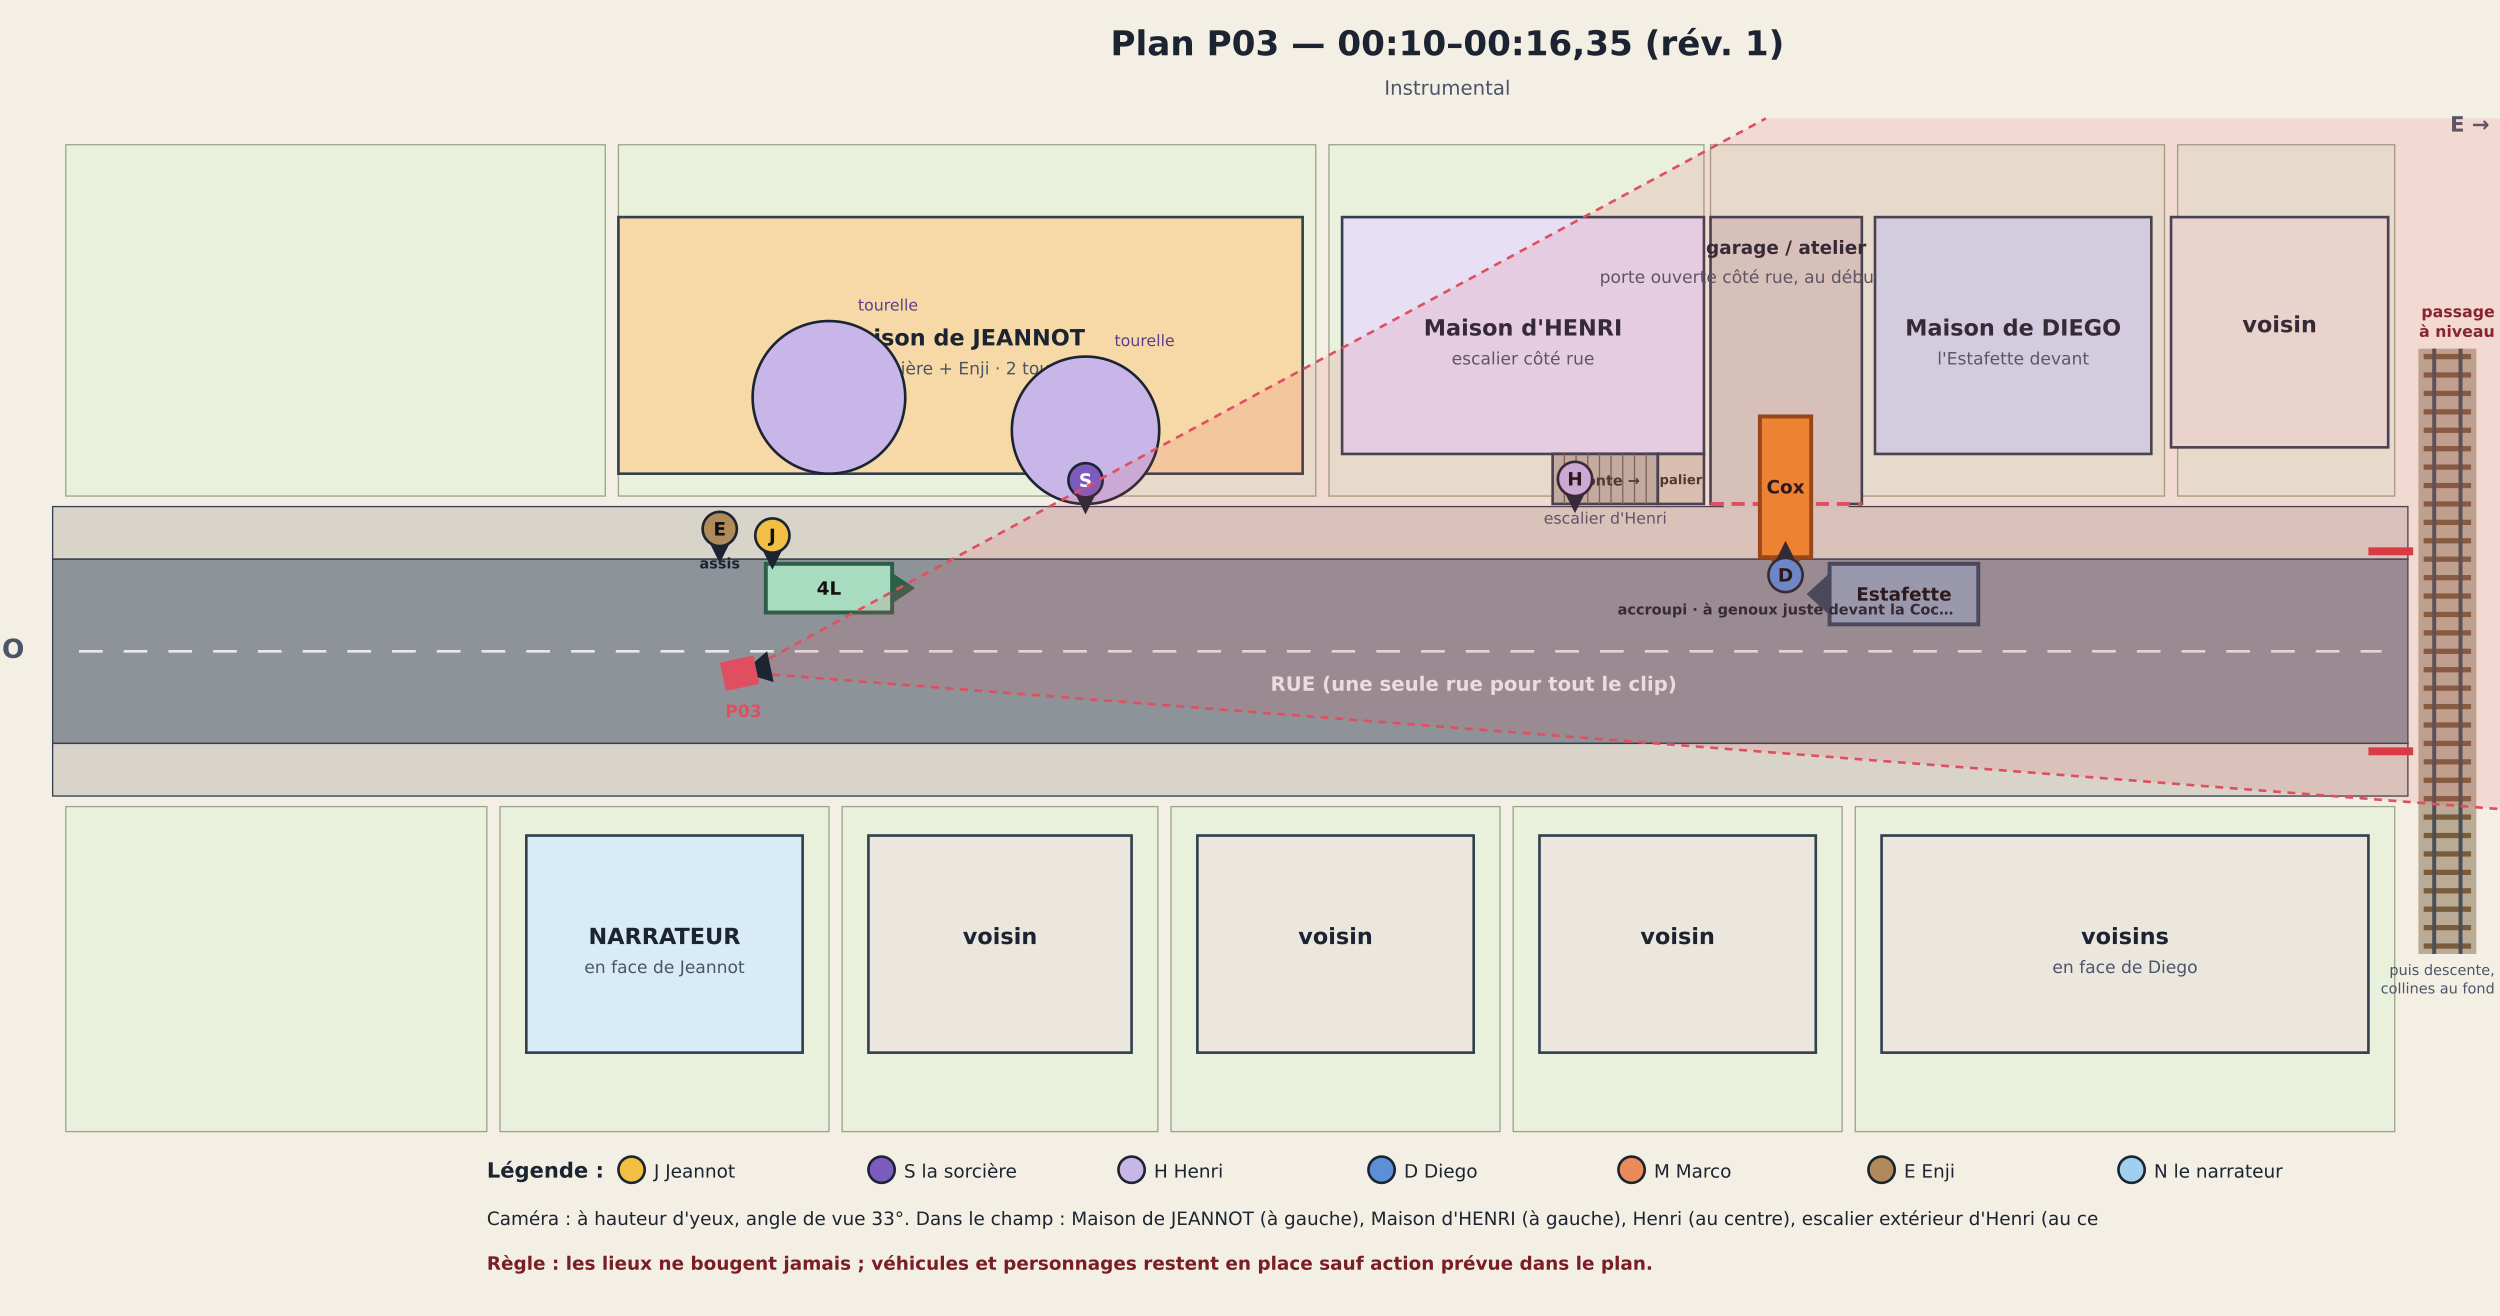
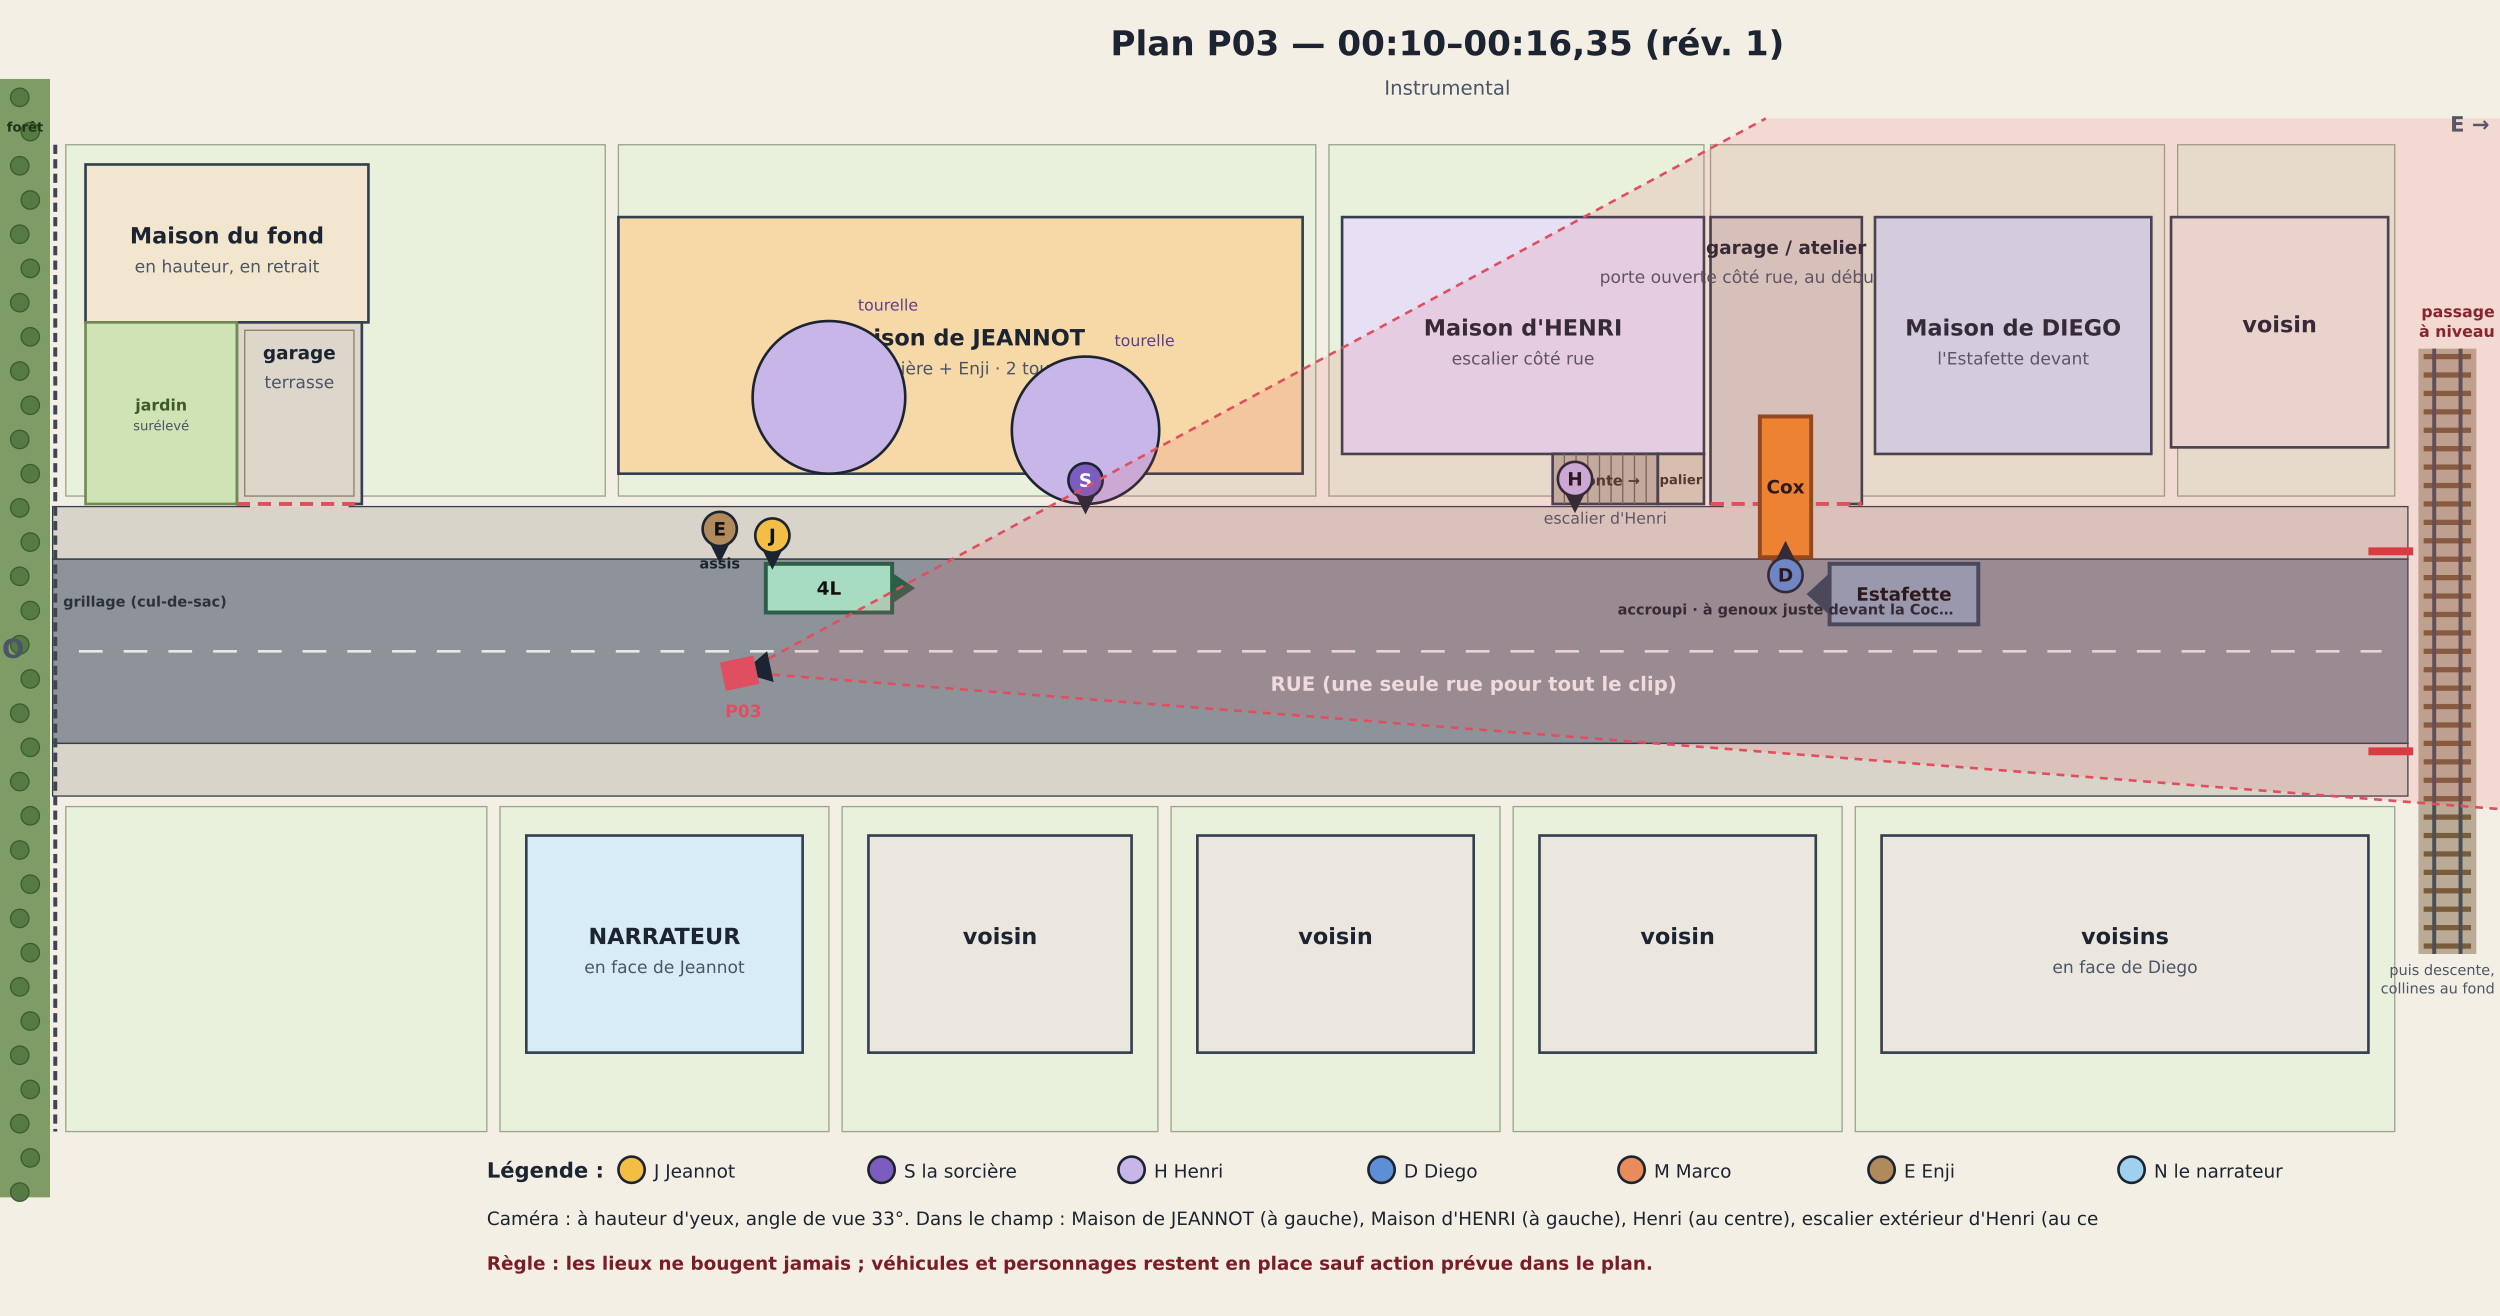
<svg xmlns="http://www.w3.org/2000/svg" width="1900" height="1000" viewBox="-300 0 1900 1000" font-family="DejaVu Sans, Arial, sans-serif">
  <defs>
    <clipPath id="zone">
      <rect x="-300" y="90" width="1900" height="780" />
    </clipPath>
  </defs>
  <rect x="-300.0" y="0.0" width="1900.0" height="1000.0" rx="0" fill="#f4efe4" stroke="none" stroke-width="0" />
  <rect x="-260.0" y="385.0" width="1790.0" height="40.0" rx="0" fill="#d9d4ca" stroke="#33404f" stroke-width="1" />
  <rect x="-260.0" y="425.0" width="1790.0" height="140.0" rx="0" fill="#8e939a" stroke="#33404f" stroke-width="1" />
  <rect x="-260.0" y="565.0" width="1790.0" height="40.0" rx="0" fill="#d9d4ca" stroke="#33404f" stroke-width="1" />
  <line x1="-240.0" y1="495.0" x2="1510.0" y2="495.0" stroke="#e8e8e8" stroke-width="2" stroke-dasharray="18 16" />
  <text x="820.0" y="525.0" font-size="15" fill="#f1f1f1" text-anchor="middle" font-weight="bold">RUE (une seule rue pour tout le clip)</text>
  <rect x="-250.0" y="110.0" width="410.0" height="267.0" rx="0" fill="#e9f0dc" stroke="#9aa58a" stroke-width="1" />
  <rect x="170.0" y="110.0" width="530.0" height="267.0" rx="0" fill="#e9f0dc" stroke="#9aa58a" stroke-width="1" />
  <rect x="710.0" y="110.0" width="285.0" height="267.0" rx="0" fill="#e9f0dc" stroke="#9aa58a" stroke-width="1" />
  <rect x="1000.0" y="110.0" width="345.0" height="267.0" rx="0" fill="#e9f0dc" stroke="#9aa58a" stroke-width="1" />
  <rect x="1355.0" y="110.0" width="165.0" height="267.0" rx="0" fill="#e9f0dc" stroke="#9aa58a" stroke-width="1" />
  <rect x="-250.0" y="613.0" width="320.0" height="247.0" rx="0" fill="#e9f0dc" stroke="#9aa58a" stroke-width="1" />
  <rect x="80.0" y="613.0" width="250.0" height="247.0" rx="0" fill="#e9f0dc" stroke="#9aa58a" stroke-width="1" />
  <rect x="340.0" y="613.0" width="240.0" height="247.0" rx="0" fill="#e9f0dc" stroke="#9aa58a" stroke-width="1" />
  <rect x="590.0" y="613.0" width="250.0" height="247.0" rx="0" fill="#e9f0dc" stroke="#9aa58a" stroke-width="1" />
  <rect x="850.0" y="613.0" width="250.0" height="247.0" rx="0" fill="#e9f0dc" stroke="#9aa58a" stroke-width="1" />
  <rect x="1110.0" y="613.0" width="410.0" height="247.0" rx="0" fill="#e9f0dc" stroke="#9aa58a" stroke-width="1" />
  <rect x="170.0" y="165.0" width="520.0" height="195.0" rx="0" fill="#f7d9a8" stroke="#33404f" stroke-width="2" />
  <text x="430.0" y="262.5" font-size="17" fill="#1b2430" text-anchor="middle" font-weight="bold">Maison de JEANNOT</text>
  <text x="430.0" y="284.5" font-size="13" fill="#4a5566" text-anchor="middle">+ la sorcière + Enji · 2 tourelles</text>
  <rect x="720.0" y="165.0" width="275.0" height="180.0" rx="0" fill="#e7e0f5" stroke="#33404f" stroke-width="2" />
  <text x="857.5" y="255.0" font-size="17" fill="#1b2430" text-anchor="middle" font-weight="bold">Maison d'HENRI</text>
  <text x="857.5" y="277.0" font-size="13" fill="#4a5566" text-anchor="middle">escalier côté rue</text>
  <rect x="1350.0" y="165.0" width="165.0" height="175.0" rx="0" fill="#ebe7df" stroke="#33404f" stroke-width="2" />
  <text x="1432.5" y="252.5" font-size="17" fill="#1b2430" text-anchor="middle" font-weight="bold">voisin</text>
  <rect x="1000.0" y="165.0" width="115.0" height="218.0" rx="0" fill="#d7d2c8" stroke="#33404f" stroke-width="2" />
  <line x1="1010.0" y1="383.0" x2="1105.0" y2="383.0" stroke="#d7d2c8" stroke-width="6" />
  <line x1="1000.0" y1="383.0" x2="1115.0" y2="383.0" stroke="#e04f5f" stroke-width="3" stroke-dasharray="10 6" />
  <text x="1057.5" y="193.0" font-size="14" fill="#1b2430" text-anchor="middle" font-weight="bold">garage / atelier</text>
  <text x="1057.5" y="215.0" font-size="13" fill="#4a5566" text-anchor="middle">porte ouverte côté rue, au début du trottoir</text>
  <rect x="1125.0" y="165.0" width="210.0" height="180.0" rx="0" fill="#cfe0f2" stroke="#33404f" stroke-width="2" />
  <text x="1230.0" y="255.0" font-size="17" fill="#1b2430" text-anchor="middle" font-weight="bold">Maison de DIEGO</text>
  <text x="1230.0" y="277.0" font-size="13" fill="#4a5566" text-anchor="middle">l'Estafette devant</text>
  <rect x="100.0" y="635.0" width="210.0" height="165.0" rx="0" fill="#d8ecf7" stroke="#33404f" stroke-width="2" />
  <text x="205.0" y="717.5" font-size="17" fill="#1b2430" text-anchor="middle" font-weight="bold">NARRATEUR</text>
  <text x="205.0" y="739.5" font-size="13" fill="#4a5566" text-anchor="middle">en face de Jeannot</text>
  <rect x="360.0" y="635.0" width="200.0" height="165.0" rx="0" fill="#ebe7df" stroke="#33404f" stroke-width="2" />
  <text x="460.0" y="717.5" font-size="17" fill="#1b2430" text-anchor="middle" font-weight="bold">voisin</text>
  <rect x="610.0" y="635.0" width="210.0" height="165.0" rx="0" fill="#ebe7df" stroke="#33404f" stroke-width="2" />
  <text x="715.0" y="717.5" font-size="17" fill="#1b2430" text-anchor="middle" font-weight="bold">voisin</text>
  <rect x="870.0" y="635.0" width="210.0" height="165.0" rx="0" fill="#ebe7df" stroke="#33404f" stroke-width="2" />
  <text x="975.0" y="717.5" font-size="17" fill="#1b2430" text-anchor="middle" font-weight="bold">voisin</text>
  <rect x="1130.0" y="635.0" width="370.0" height="165.0" rx="0" fill="#ebe7df" stroke="#33404f" stroke-width="2" />
  <text x="1315.0" y="717.5" font-size="17" fill="#1b2430" text-anchor="middle" font-weight="bold">voisins</text>
  <text x="1315.0" y="739.5" font-size="13" fill="#4a5566" text-anchor="middle">en face de Diego</text>
+   <rect x="-235.0" y="125.0" width="215.0" height="120.0" rx="0" fill="#f3e6cf" stroke="#33404f" stroke-width="2" />
+   <text x="-127.5" y="185.0" font-size="17" fill="#1b2430" text-anchor="middle" font-weight="bold">Maison du fond</text>
+   <text x="-127.5" y="207.0" font-size="13" fill="#4a5566" text-anchor="middle">en hauteur, en retrait</text>
+   <rect x="-120.0" y="245.0" width="95.0" height="138.0" rx="0" fill="#ddd6ca" stroke="#33404f" stroke-width="2" />
+   <rect x="-114.0" y="251.0" width="83.0" height="126.0" rx="0" fill="none" stroke="#8a7f6a" stroke-width="1" />
+   <line x1="-110.0" y1="383.0" x2="-35.0" y2="383.0" stroke="#ddd6ca" stroke-width="6" />
+   <line x1="-120.0" y1="383.0" x2="-25.0" y2="383.0" stroke="#e04f5f" stroke-width="3" stroke-dasharray="10 6" />
+   <text x="-72.5" y="273.0" font-size="14" fill="#1b2430" text-anchor="middle" font-weight="bold">garage</text>
+   <text x="-72.5" y="295.0" font-size="13" fill="#4a5566" text-anchor="middle">terrasse</text>
  <circle cx="330.0" cy="302.0" r="58" fill="#c9b6e8" stroke="#1b2430" stroke-width="2" />
  <text x="352.0" y="236.0" font-size="12" fill="#5b3f8c" text-anchor="start">tourelle</text>
  <circle cx="525.0" cy="327.0" r="56" fill="#c9b6e8" stroke="#1b2430" stroke-width="2" />
  <text x="547.0" y="263.0" font-size="12" fill="#5b3f8c" text-anchor="start">tourelle</text>
  <rect x="880.0" y="345.0" width="80.0" height="38.0" rx="0" fill="#bfb7a8" stroke="#33404f" stroke-width="2" />
  <line x1="888.9" y1="345.0" x2="888.9" y2="383.0" stroke="#6e6658" stroke-width="1" />
  <line x1="897.8" y1="345.0" x2="897.8" y2="383.0" stroke="#6e6658" stroke-width="1" />
  <line x1="906.7" y1="345.0" x2="906.7" y2="383.0" stroke="#6e6658" stroke-width="1" />
  <line x1="915.6" y1="345.0" x2="915.6" y2="383.0" stroke="#6e6658" stroke-width="1" />
  <line x1="924.4" y1="345.0" x2="924.4" y2="383.0" stroke="#6e6658" stroke-width="1" />
  <line x1="933.3" y1="345.0" x2="933.3" y2="383.0" stroke="#6e6658" stroke-width="1" />
  <line x1="942.2" y1="345.0" x2="942.2" y2="383.0" stroke="#6e6658" stroke-width="1" />
  <line x1="951.1" y1="345.0" x2="951.1" y2="383.0" stroke="#6e6658" stroke-width="1" />
  <text x="920.0" y="369.0" font-size="11" fill="#3b352b" text-anchor="middle" font-weight="bold">monte →</text>
  <rect x="960.0" y="345.0" width="35.0" height="38.0" rx="0" fill="#d8cfbd" stroke="#33404f" stroke-width="2" />
  <text x="977.5" y="368.0" font-size="10" fill="#3b352b" text-anchor="middle" font-weight="bold">palier</text>
  <text x="920.0" y="398.0" font-size="12" fill="#4a5566" text-anchor="middle">escalier d'Henri</text>
  <rect x="1538.0" y="265.0" width="44.0" height="460.0" rx="0" fill="#b9ab95" stroke="none" stroke-width="0" />
  <line x1="1542.0" y1="271.0" x2="1578.0" y2="271.0" stroke="#7a5c3a" stroke-width="4" />
  <line x1="1542.0" y1="285.0" x2="1578.0" y2="285.0" stroke="#7a5c3a" stroke-width="4" />
  <line x1="1542.0" y1="299.0" x2="1578.0" y2="299.0" stroke="#7a5c3a" stroke-width="4" />
  <line x1="1542.0" y1="313.0" x2="1578.0" y2="313.0" stroke="#7a5c3a" stroke-width="4" />
  <line x1="1542.0" y1="327.0" x2="1578.0" y2="327.0" stroke="#7a5c3a" stroke-width="4" />
  <line x1="1542.0" y1="341.0" x2="1578.0" y2="341.0" stroke="#7a5c3a" stroke-width="4" />
  <line x1="1542.0" y1="355.0" x2="1578.0" y2="355.0" stroke="#7a5c3a" stroke-width="4" />
  <line x1="1542.0" y1="369.0" x2="1578.0" y2="369.0" stroke="#7a5c3a" stroke-width="4" />
  <line x1="1542.0" y1="383.0" x2="1578.0" y2="383.0" stroke="#7a5c3a" stroke-width="4" />
  <line x1="1542.0" y1="397.0" x2="1578.0" y2="397.0" stroke="#7a5c3a" stroke-width="4" />
  <line x1="1542.0" y1="411.0" x2="1578.0" y2="411.0" stroke="#7a5c3a" stroke-width="4" />
  <line x1="1542.0" y1="425.0" x2="1578.0" y2="425.0" stroke="#7a5c3a" stroke-width="4" />
  <line x1="1542.0" y1="439.0" x2="1578.0" y2="439.0" stroke="#7a5c3a" stroke-width="4" />
  <line x1="1542.0" y1="453.0" x2="1578.0" y2="453.0" stroke="#7a5c3a" stroke-width="4" />
  <line x1="1542.0" y1="467.0" x2="1578.0" y2="467.0" stroke="#7a5c3a" stroke-width="4" />
  <line x1="1542.0" y1="481.0" x2="1578.0" y2="481.0" stroke="#7a5c3a" stroke-width="4" />
  <line x1="1542.0" y1="495.0" x2="1578.0" y2="495.0" stroke="#7a5c3a" stroke-width="4" />
  <line x1="1542.0" y1="509.0" x2="1578.0" y2="509.0" stroke="#7a5c3a" stroke-width="4" />
  <line x1="1542.0" y1="523.0" x2="1578.0" y2="523.0" stroke="#7a5c3a" stroke-width="4" />
  <line x1="1542.0" y1="537.0" x2="1578.0" y2="537.0" stroke="#7a5c3a" stroke-width="4" />
  <line x1="1542.0" y1="551.0" x2="1578.0" y2="551.0" stroke="#7a5c3a" stroke-width="4" />
  <line x1="1542.0" y1="565.0" x2="1578.0" y2="565.0" stroke="#7a5c3a" stroke-width="4" />
  <line x1="1542.0" y1="579.0" x2="1578.0" y2="579.0" stroke="#7a5c3a" stroke-width="4" />
  <line x1="1542.0" y1="593.0" x2="1578.0" y2="593.0" stroke="#7a5c3a" stroke-width="4" />
  <line x1="1542.0" y1="607.0" x2="1578.0" y2="607.0" stroke="#7a5c3a" stroke-width="4" />
  <line x1="1542.0" y1="621.0" x2="1578.0" y2="621.0" stroke="#7a5c3a" stroke-width="4" />
  <line x1="1542.0" y1="635.0" x2="1578.0" y2="635.0" stroke="#7a5c3a" stroke-width="4" />
  <line x1="1542.0" y1="649.0" x2="1578.0" y2="649.0" stroke="#7a5c3a" stroke-width="4" />
  <line x1="1542.0" y1="663.0" x2="1578.0" y2="663.0" stroke="#7a5c3a" stroke-width="4" />
  <line x1="1542.0" y1="677.0" x2="1578.0" y2="677.0" stroke="#7a5c3a" stroke-width="4" />
  <line x1="1542.0" y1="691.0" x2="1578.0" y2="691.0" stroke="#7a5c3a" stroke-width="4" />
  <line x1="1542.0" y1="705.0" x2="1578.0" y2="705.0" stroke="#7a5c3a" stroke-width="4" />
  <line x1="1542.0" y1="719.0" x2="1578.0" y2="719.0" stroke="#7a5c3a" stroke-width="4" />
  <line x1="1550.0" y1="265.0" x2="1550.0" y2="725.0" stroke="#4b4f55" stroke-width="3" />
  <line x1="1570.0" y1="265.0" x2="1570.0" y2="725.0" stroke="#4b4f55" stroke-width="3" />
  <line x1="1534.0" y1="419.0" x2="1500.0" y2="419.0" stroke="#d9363e" stroke-width="6" />
  <line x1="1534.0" y1="571.0" x2="1500.0" y2="571.0" stroke="#d9363e" stroke-width="6" />
  <text x="1596.0" y="241.0" font-size="12" fill="#7a1d27" text-anchor="end" font-weight="bold">passage</text>
  <text x="1596.0" y="256.0" font-size="12" fill="#7a1d27" text-anchor="end" font-weight="bold">à niveau</text>
  <text x="1596.0" y="741.0" font-size="11" fill="#4a5566" text-anchor="end">puis descente,</text>
  <text x="1596.0" y="755.0" font-size="11" fill="#4a5566" text-anchor="end">collines au fond</text>
+   <rect x="-235.0" y="245.0" width="115.0" height="138.0" rx="0" fill="#cfe3b4" stroke="#6f8a52" stroke-width="2" />
+   <text x="-177.5" y="312.0" font-size="12" fill="#3f5a2a" text-anchor="middle" font-weight="bold">jardin</text>
+   <text x="-177.5" y="327.0" font-size="10" fill="#4a5566" text-anchor="middle">surélevé</text>
+   <line x1="-258.0" y1="110.0" x2="-258.0" y2="860.0" stroke="#3d4652" stroke-width="3" stroke-dasharray="7 4" />
+   <text x="-252.0" y="461.0" font-size="11" fill="#2b323b" text-anchor="start" font-weight="bold">grillage (cul-de-sac)</text>
+   <rect x="-300.0" y="60.0" width="38.0" height="850.0" rx="0" fill="#7f9c66" stroke="none" stroke-width="0" />
+   <circle cx="-285.0" cy="74.0" r="7" fill="#557a43" stroke="#3d5a2f" stroke-width="1" />
+   <circle cx="-277.0" cy="100.0" r="7" fill="#557a43" stroke="#3d5a2f" stroke-width="1" />
+   <circle cx="-285.0" cy="126.0" r="7" fill="#557a43" stroke="#3d5a2f" stroke-width="1" />
+   <circle cx="-277.0" cy="152.0" r="7" fill="#557a43" stroke="#3d5a2f" stroke-width="1" />
+   <circle cx="-285.0" cy="178.0" r="7" fill="#557a43" stroke="#3d5a2f" stroke-width="1" />
+   <circle cx="-277.0" cy="204.0" r="7" fill="#557a43" stroke="#3d5a2f" stroke-width="1" />
+   <circle cx="-285.0" cy="230.0" r="7" fill="#557a43" stroke="#3d5a2f" stroke-width="1" />
+   <circle cx="-277.0" cy="256.0" r="7" fill="#557a43" stroke="#3d5a2f" stroke-width="1" />
+   <circle cx="-285.0" cy="282.0" r="7" fill="#557a43" stroke="#3d5a2f" stroke-width="1" />
+   <circle cx="-277.0" cy="308.0" r="7" fill="#557a43" stroke="#3d5a2f" stroke-width="1" />
+   <circle cx="-285.0" cy="334.0" r="7" fill="#557a43" stroke="#3d5a2f" stroke-width="1" />
+   <circle cx="-277.0" cy="360.0" r="7" fill="#557a43" stroke="#3d5a2f" stroke-width="1" />
+   <circle cx="-285.0" cy="386.0" r="7" fill="#557a43" stroke="#3d5a2f" stroke-width="1" />
+   <circle cx="-277.0" cy="412.0" r="7" fill="#557a43" stroke="#3d5a2f" stroke-width="1" />
+   <circle cx="-285.0" cy="438.0" r="7" fill="#557a43" stroke="#3d5a2f" stroke-width="1" />
+   <circle cx="-277.0" cy="464.0" r="7" fill="#557a43" stroke="#3d5a2f" stroke-width="1" />
+   <circle cx="-285.0" cy="490.0" r="7" fill="#557a43" stroke="#3d5a2f" stroke-width="1" />
+   <circle cx="-277.0" cy="516.0" r="7" fill="#557a43" stroke="#3d5a2f" stroke-width="1" />
+   <circle cx="-285.0" cy="542.0" r="7" fill="#557a43" stroke="#3d5a2f" stroke-width="1" />
+   <circle cx="-277.0" cy="568.0" r="7" fill="#557a43" stroke="#3d5a2f" stroke-width="1" />
+   <circle cx="-285.0" cy="594.0" r="7" fill="#557a43" stroke="#3d5a2f" stroke-width="1" />
+   <circle cx="-277.0" cy="620.0" r="7" fill="#557a43" stroke="#3d5a2f" stroke-width="1" />
+   <circle cx="-285.0" cy="646.0" r="7" fill="#557a43" stroke="#3d5a2f" stroke-width="1" />
+   <circle cx="-277.0" cy="672.0" r="7" fill="#557a43" stroke="#3d5a2f" stroke-width="1" />
+   <circle cx="-285.0" cy="698.0" r="7" fill="#557a43" stroke="#3d5a2f" stroke-width="1" />
+   <circle cx="-277.0" cy="724.0" r="7" fill="#557a43" stroke="#3d5a2f" stroke-width="1" />
+   <circle cx="-285.0" cy="750.0" r="7" fill="#557a43" stroke="#3d5a2f" stroke-width="1" />
+   <circle cx="-277.0" cy="776.0" r="7" fill="#557a43" stroke="#3d5a2f" stroke-width="1" />
+   <circle cx="-285.0" cy="802.0" r="7" fill="#557a43" stroke="#3d5a2f" stroke-width="1" />
+   <circle cx="-277.0" cy="828.0" r="7" fill="#557a43" stroke="#3d5a2f" stroke-width="1" />
+   <circle cx="-285.0" cy="854.0" r="7" fill="#557a43" stroke="#3d5a2f" stroke-width="1" />
+   <circle cx="-277.0" cy="880.0" r="7" fill="#557a43" stroke="#3d5a2f" stroke-width="1" />
+   <circle cx="-285.0" cy="906.0" r="7" fill="#557a43" stroke="#3d5a2f" stroke-width="1" />
+   <text x="-281.0" y="100.0" font-size="10" fill="#1f3316" text-anchor="middle" font-weight="bold">forêt</text>
  <text x="-290.0" y="500.0" font-size="20" fill="#4a5566" text-anchor="middle" font-weight="bold">O</text>
  <text x="1592.0" y="100.0" font-size="16" fill="#4a5566" text-anchor="end" font-weight="bold">E →</text>
  <polygon points="280.5,427.0 379.5,427.0 379.5,467.0 280.5,467.0" fill="#2c5f47" fill-opacity="1.0" />
  <polygon points="283.5,430.0 376.5,430.0 376.5,464.0 283.5,464.0" fill="#a8dcc0" fill-opacity="1.0" />
  <polygon points="377.5,435.0 395.5,447.0 377.5,459.0" fill="#2c5f47" fill-opacity="1.0" />
  <text x="330.0" y="452.0" font-size="14" fill="#111" text-anchor="middle" font-weight="bold">4L</text>
  <polygon points="1205.0,476.0 1089.0,476.0 1089.0,427.0 1205.0,427.0" fill="#33475c" fill-opacity="1.0" />
  <polygon points="1202.0,473.0 1092.0,473.0 1092.0,430.0 1202.0,430.0" fill="#8fa3b8" fill-opacity="1.0" />
  <polygon points="1091.0,468.0 1073.0,451.5 1091.0,435.0" fill="#33475c" fill-opacity="1.0" />
  <text x="1147.0" y="456.5" font-size="14" fill="#111" text-anchor="middle" font-weight="bold">Estafette</text>
  <polygon points="1078.0,315.0 1078.0,425.0 1036.0,425.0 1036.0,315.0" fill="#8a4510" fill-opacity="1.0" />
  <polygon points="1075.0,318.0 1075.0,422.0 1039.0,422.0 1039.0,318.0" fill="#f08a2c" fill-opacity="1.0" />
  <polygon points="1070.0,423.0 1057.0,441.0 1044.0,423.0" fill="#8a4510" fill-opacity="1.0" />
  <text x="1057.0" y="375.0" font-size="14" fill="#111" text-anchor="middle" font-weight="bold">Cox</text>
  <polygon points="295.0,417.0 287.0,433.0 279.0,417.0" fill="#1b2430" fill-opacity="1.0" />
  <circle cx="287.0" cy="407.0" r="13" fill="#f2bf44" stroke="#1b2430" stroke-width="2" />
  <text x="287.0" y="412.0" font-size="14" fill="#111" text-anchor="middle" font-weight="bold">J</text>
  <polygon points="255.0,412.0 247.0,428.0 239.0,412.0" fill="#1b2430" fill-opacity="1.0" />
  <circle cx="247.0" cy="402.0" r="13" fill="#b08a5a" stroke="#1b2430" stroke-width="2" />
  <text x="247.0" y="407.0" font-size="14" fill="#111" text-anchor="middle" font-weight="bold">E</text>
  <text x="247.0" y="432.0" font-size="11" fill="#1b2430" text-anchor="middle" font-weight="bold">assis</text>
  <polygon points="533.0,375.0 525.0,391.0 517.0,375.0" fill="#1b2430" fill-opacity="1.0" />
  <circle cx="525.0" cy="365.0" r="13" fill="#7d5cc0" stroke="#1b2430" stroke-width="2" />
  <text x="525.0" y="370.0" font-size="14" fill="#fff" text-anchor="middle" font-weight="bold">S</text>
  <polygon points="905.0,374.0 897.0,390.0 889.0,374.0" fill="#1b2430" fill-opacity="1.0" />
  <circle cx="897.0" cy="364.0" r="13" fill="#c9b6e8" stroke="#1b2430" stroke-width="2" />
  <text x="897.0" y="369.0" font-size="14" fill="#111" text-anchor="middle" font-weight="bold">H</text>
  <polygon points="1049.0,427.0 1057.0,411.0 1065.0,427.0" fill="#1b2430" fill-opacity="1.0" />
  <circle cx="1057.0" cy="437.0" r="13" fill="#5d8fd6" stroke="#1b2430" stroke-width="2" />
  <text x="1057.0" y="442.0" font-size="14" fill="#111" text-anchor="middle" font-weight="bold">D</text>
  <text x="1057.0" y="467.0" font-size="11" fill="#1b2430" text-anchor="middle" font-weight="bold">accroupi · à genoux juste devant la Coc…</text>
  <polygon points="265.0,511.0 2023.5,-441.8 2259.0,666.2" fill="#e04f5f" fill-opacity="0.14" clip-path="url(#zone)" />
  <line x1="265.0" y1="511.0" x2="1042.0" y2="90.0" stroke="#e04f5f" stroke-width="2" stroke-dasharray="6 5" />
  <line x1="265.0" y1="511.0" x2="1600.0" y2="614.9" stroke="#e04f5f" stroke-width="2" stroke-dasharray="6 5" />
  <polygon points="247.1,503.6 272.5,498.2 277.1,519.7 251.6,525.1" fill="#e04f5f" fill-opacity="1.0" />
  <polygon points="273.5,503.1 283.0,494.9 288.0,518.4 276.0,514.8" fill="#1b2430" fill-opacity="1.0" />
  <text x="265.0" y="545.0" font-size="13" fill="#e04f5f" text-anchor="middle" font-weight="bold">P03</text>
  <text x="800.0" y="42.0" font-size="26" fill="#1b2430" text-anchor="middle" font-weight="bold">Plan P03 — 00:10–00:16,35  (rév. 1)</text>
  <text x="800.0" y="72.0" font-size="15" fill="#4a5566" text-anchor="middle">Instrumental</text>
  <text x="70.0" y="895.0" font-size="16" fill="#1b2430" text-anchor="start" font-weight="bold">Légende :</text>
  <circle cx="180.0" cy="889.0" r="10" fill="#f2bf44" stroke="#1b2430" stroke-width="2" />
  <text x="197.0" y="895.0" font-size="14" fill="#1b2430" text-anchor="start">J  Jeannot</text>
  <circle cx="370.0" cy="889.0" r="10" fill="#7d5cc0" stroke="#1b2430" stroke-width="2" />
  <text x="387.0" y="895.0" font-size="14" fill="#1b2430" text-anchor="start">S  la sorcière</text>
  <circle cx="560.0" cy="889.0" r="10" fill="#c9b6e8" stroke="#1b2430" stroke-width="2" />
  <text x="577.0" y="895.0" font-size="14" fill="#1b2430" text-anchor="start">H  Henri</text>
  <circle cx="750.0" cy="889.0" r="10" fill="#5d8fd6" stroke="#1b2430" stroke-width="2" />
  <text x="767.0" y="895.0" font-size="14" fill="#1b2430" text-anchor="start">D  Diego</text>
  <circle cx="940.0" cy="889.0" r="10" fill="#e98b5a" stroke="#1b2430" stroke-width="2" />
  <text x="957.0" y="895.0" font-size="14" fill="#1b2430" text-anchor="start">M  Marco</text>
  <circle cx="1130.0" cy="889.0" r="10" fill="#b08a5a" stroke="#1b2430" stroke-width="2" />
  <text x="1147.0" y="895.0" font-size="14" fill="#1b2430" text-anchor="start">E  Enji</text>
  <circle cx="1320.0" cy="889.0" r="10" fill="#9fd1ee" stroke="#1b2430" stroke-width="2" />
  <text x="1337.0" y="895.0" font-size="14" fill="#1b2430" text-anchor="start">N  le narrateur</text>
  <text x="70.0" y="931.0" font-size="14" fill="#1b2430" text-anchor="start">Caméra : à hauteur d'yeux, angle de vue 33°. Dans le champ : Maison de JEANNOT (à gauche), Maison d'HENRI (à gauche), Henri (au centre), escalier extérieur d'Henri (au ce</text>
  <text x="70.0" y="965.0" font-size="14" fill="#7a1d27" text-anchor="start" font-weight="bold">Règle : les lieux ne bougent jamais ; véhicules et personnages restent en place sauf action prévue dans le plan.</text>
</svg>
